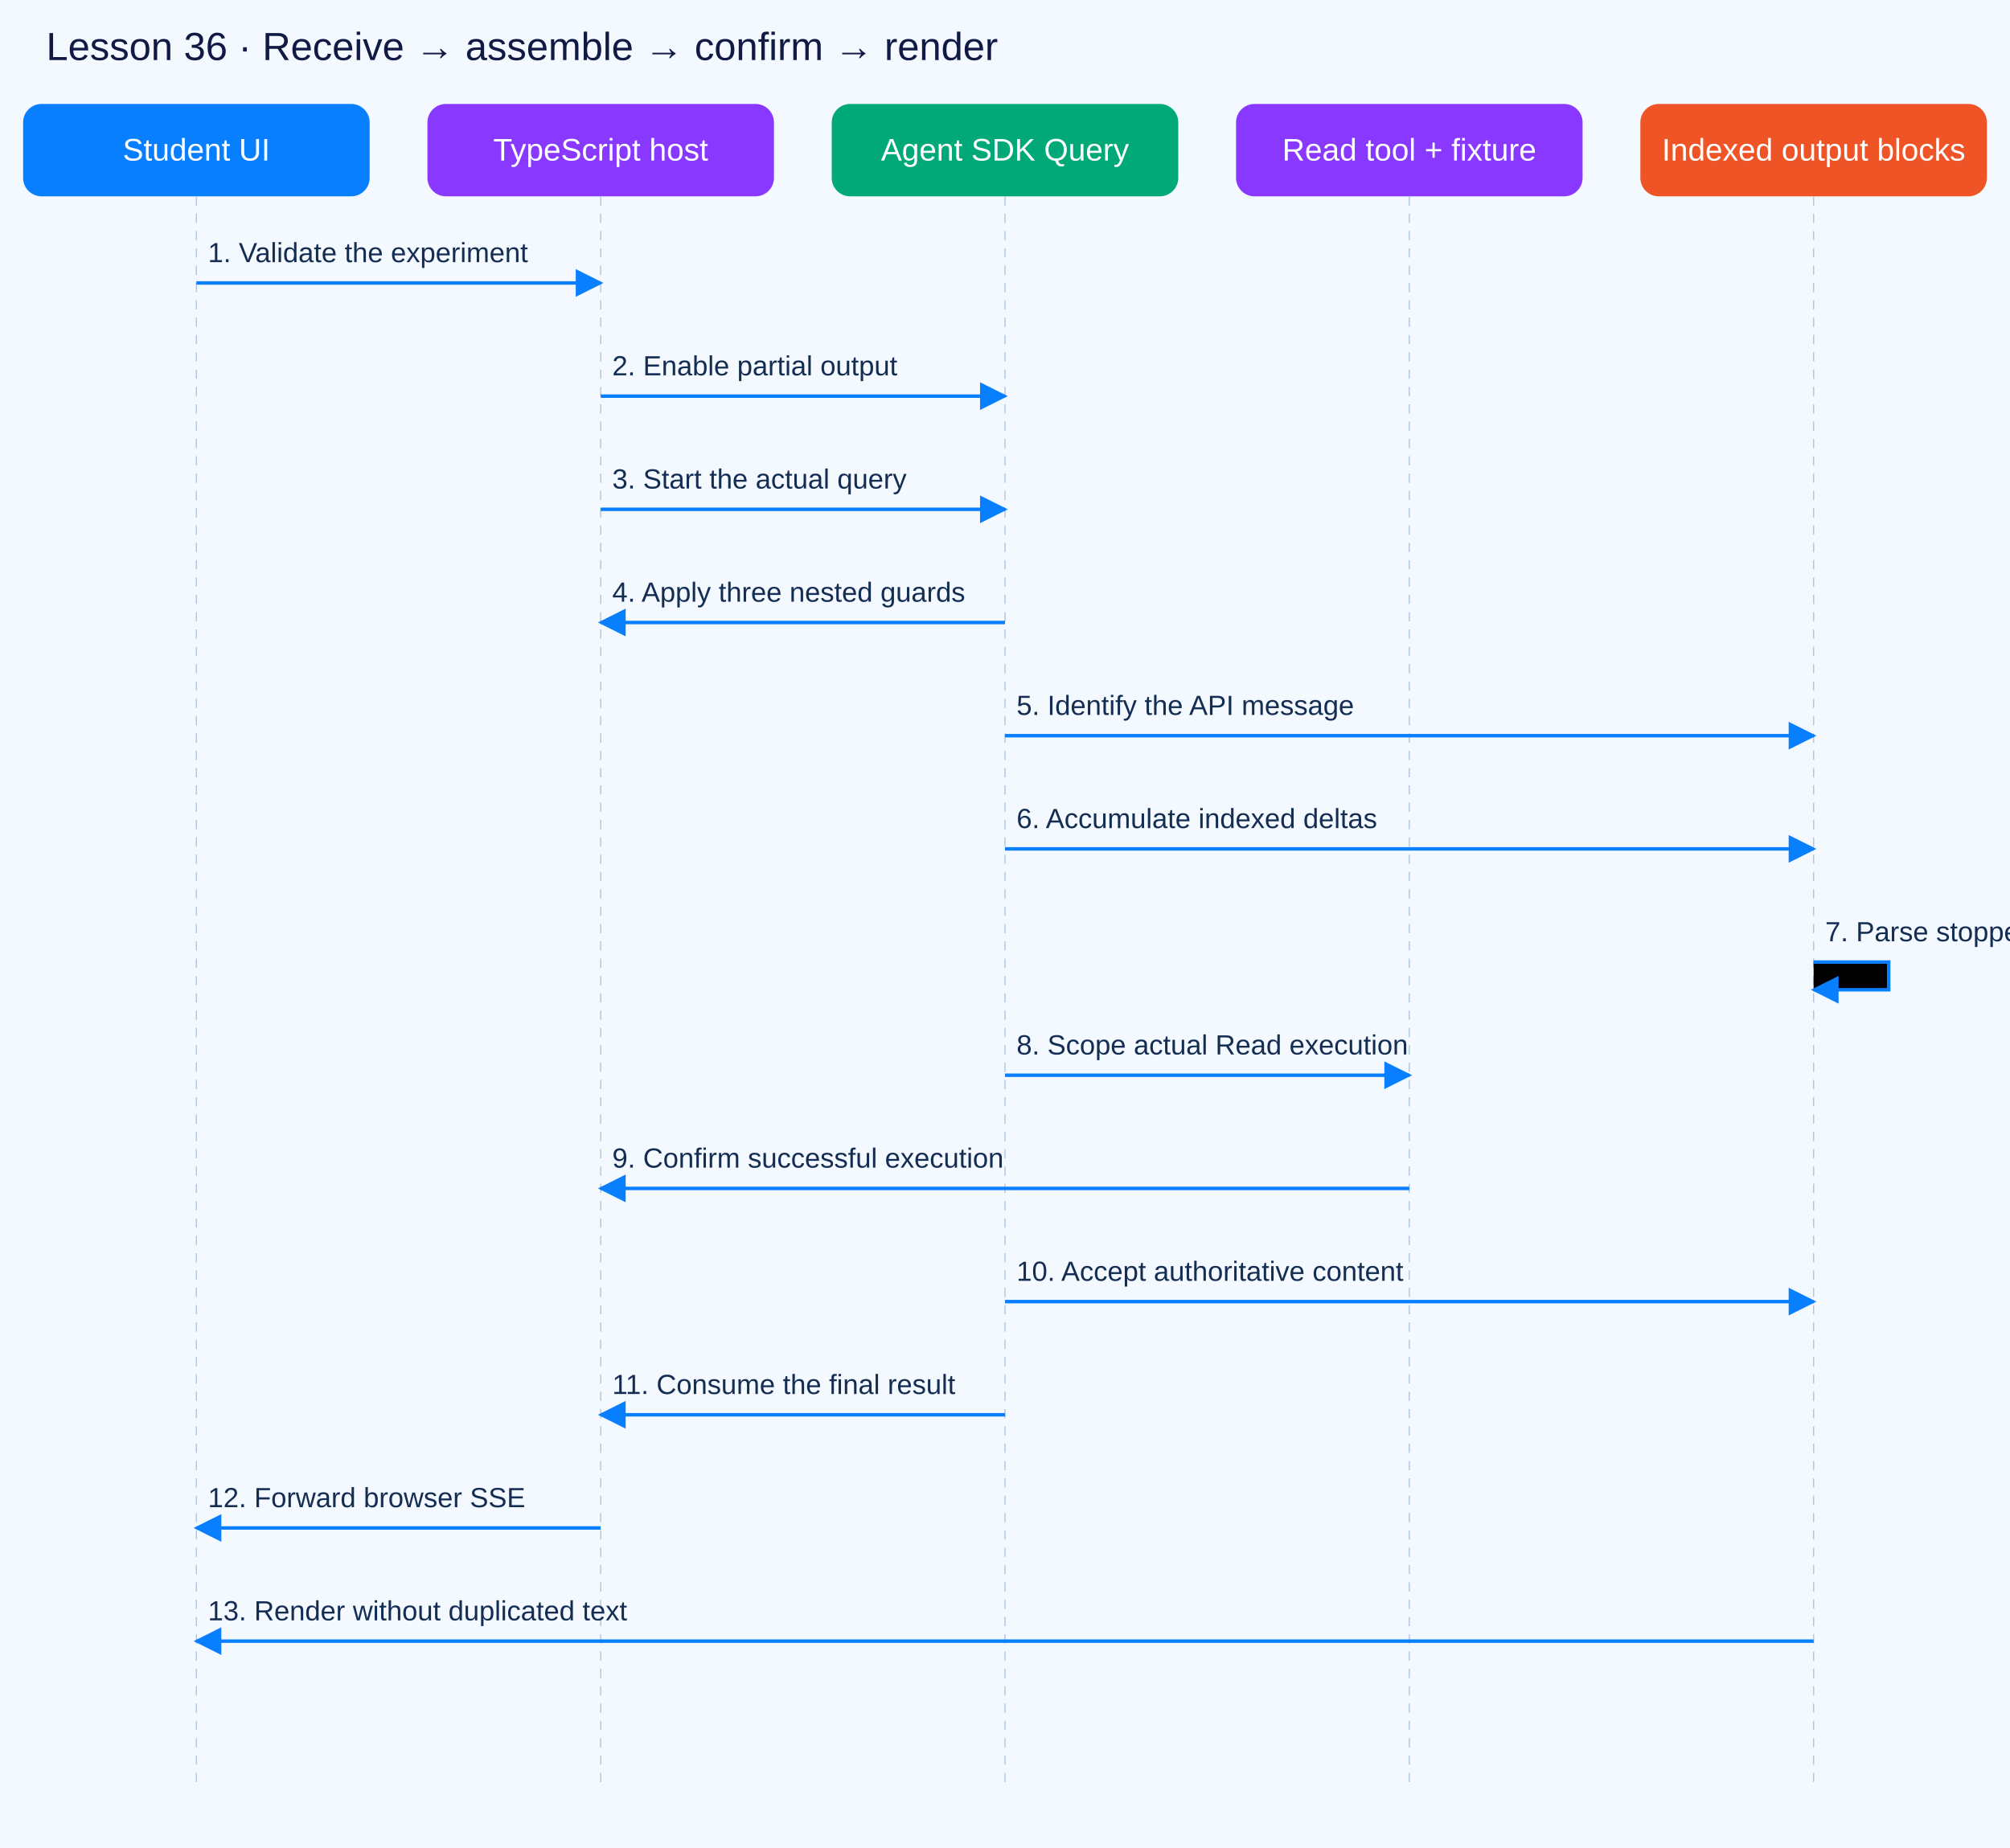
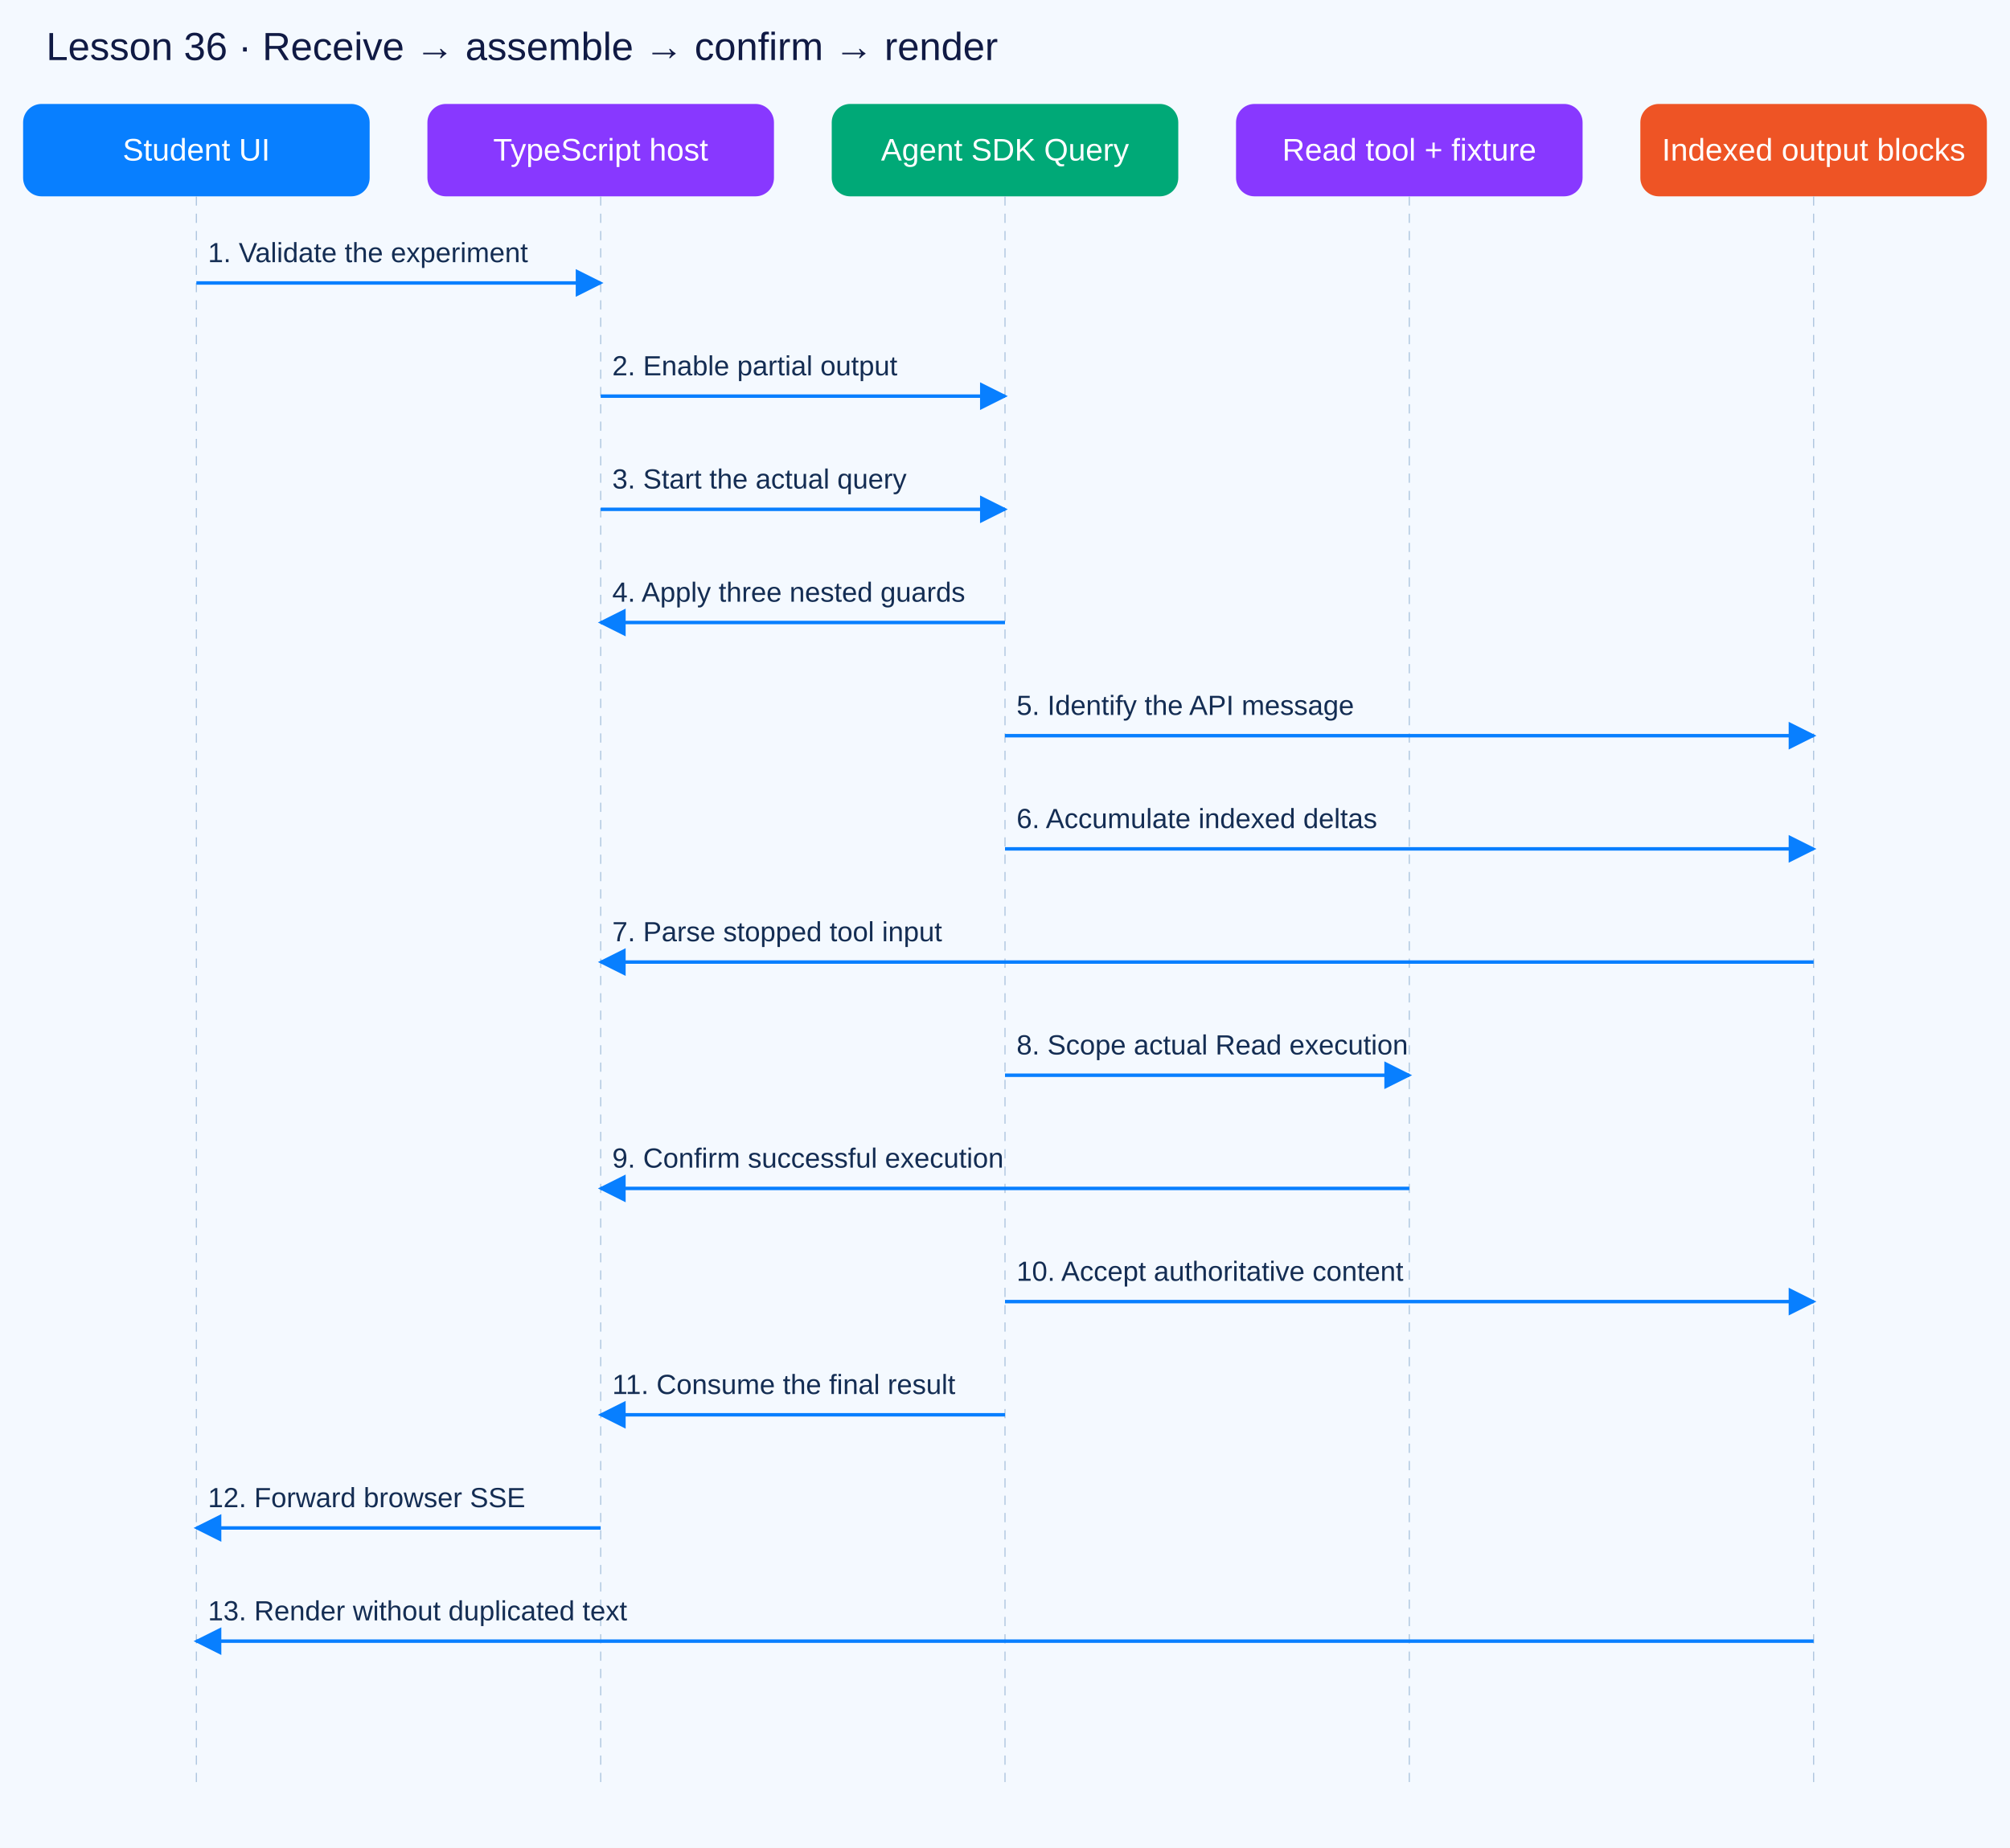
<svg xmlns="http://www.w3.org/2000/svg" width="1740" height="1600" viewBox="0 0 1740 1600">
  <defs>
    <marker id="arrow" viewBox="0 0 10 10" refX="9" refY="5" markerWidth="8" markerHeight="8" orient="auto">
      <path d="M0 0 L10 5 L0 10z" fill="#087fff" />
    </marker>
  </defs>
  <rect width="1740" height="1600" fill="#f4f9ff" />
  <text x="40" y="52" font-family="Arial" font-size="34" fill="#101a44">Lesson 36 · Receive → assemble → confirm → render</text>
  <rect x="20" y="90" width="300" height="80" rx="16" fill="#087fff" />
  <text x="170" y="139" text-anchor="middle" font-family="Arial" font-size="27" fill="white">Student UI</text>
  <path d="M170 170 V1550" stroke="#aec6df" stroke-dasharray="8 7" />
  <rect x="370" y="90" width="300" height="80" rx="16" fill="#8838ff" />
  <text x="520" y="139" text-anchor="middle" font-family="Arial" font-size="27" fill="white">TypeScript host</text>
  <path d="M520 170 V1550" stroke="#aec6df" stroke-dasharray="8 7" />
  <rect x="720" y="90" width="300" height="80" rx="16" fill="#00a977" />
  <text x="870" y="139" text-anchor="middle" font-family="Arial" font-size="27" fill="white">Agent SDK Query</text>
  <path d="M870 170 V1550" stroke="#aec6df" stroke-dasharray="8 7" />
  <rect x="1070" y="90" width="300" height="80" rx="16" fill="#8838ff" />
  <text x="1220" y="139" text-anchor="middle" font-family="Arial" font-size="27" fill="white">Read tool + fixture</text>
  <path d="M1220 170 V1550" stroke="#aec6df" stroke-dasharray="8 7" />
  <rect x="1420" y="90" width="300" height="80" rx="16" fill="#ee5425" />
  <text x="1570" y="139" text-anchor="middle" font-family="Arial" font-size="27" fill="white">Indexed output blocks</text>
  <path d="M1570 170 V1550" stroke="#aec6df" stroke-dasharray="8 7" />
  <text x="180" y="227" fill="#142d53" font-family="Arial" font-size="24">1. Validate the experiment</text>
  <path d="M170 245 H520" stroke="#087fff" stroke-width="3" marker-end="url(#arrow)" />
  <text x="530" y="325" fill="#142d53" font-family="Arial" font-size="24">2. Enable partial output</text>
  <path d="M520 343 H870" stroke="#087fff" stroke-width="3" marker-end="url(#arrow)" />
  <text x="530" y="423" fill="#142d53" font-family="Arial" font-size="24">3. Start the actual query</text>
  <path d="M520 441 H870" stroke="#087fff" stroke-width="3" marker-end="url(#arrow)" />
  <text x="530" y="521" fill="#142d53" font-family="Arial" font-size="24">4. Apply three nested guards</text>
  <path d="M870 539 H520" stroke="#087fff" stroke-width="3" marker-end="url(#arrow)" />
  <text x="880" y="619" fill="#142d53" font-family="Arial" font-size="24">5. Identify the API message</text>
  <path d="M870 637 H1570" stroke="#087fff" stroke-width="3" marker-end="url(#arrow)" />
  <text x="880" y="717" fill="#142d53" font-family="Arial" font-size="24">6. Accumulate indexed deltas</text>
  <path d="M870 735 H1570" stroke="#087fff" stroke-width="3" marker-end="url(#arrow)" />
-   <text x="1580" y="815" fill="#142d53" font-family="Arial" font-size="24">7. Parse stopped tool input</text>
-   <path d="M1570 833 h65 v24 h-65" stroke="#087fff" stroke-width="3" marker-end="url(#arrow)" />
+   <text x="530" y="815" fill="#142d53" font-family="Arial" font-size="24">7. Parse stopped tool input</text>
+   <path d="M1570 833 H520" stroke="#087fff" stroke-width="3" marker-end="url(#arrow)" />
  <text x="880" y="913" fill="#142d53" font-family="Arial" font-size="24">8. Scope actual Read execution</text>
  <path d="M870 931 H1220" stroke="#087fff" stroke-width="3" marker-end="url(#arrow)" />
  <text x="530" y="1011" fill="#142d53" font-family="Arial" font-size="24">9. Confirm successful execution</text>
  <path d="M1220 1029 H520" stroke="#087fff" stroke-width="3" marker-end="url(#arrow)" />
  <text x="880" y="1109" fill="#142d53" font-family="Arial" font-size="24">10. Accept authoritative content</text>
  <path d="M870 1127 H1570" stroke="#087fff" stroke-width="3" marker-end="url(#arrow)" />
  <text x="530" y="1207" fill="#142d53" font-family="Arial" font-size="24">11. Consume the final result</text>
  <path d="M870 1225 H520" stroke="#087fff" stroke-width="3" marker-end="url(#arrow)" />
  <text x="180" y="1305" fill="#142d53" font-family="Arial" font-size="24">12. Forward browser SSE</text>
  <path d="M520 1323 H170" stroke="#087fff" stroke-width="3" marker-end="url(#arrow)" />
  <text x="180" y="1403" fill="#142d53" font-family="Arial" font-size="24">13. Render without duplicated text</text>
  <path d="M1570 1421 H170" stroke="#087fff" stroke-width="3" marker-end="url(#arrow)" />
</svg>
